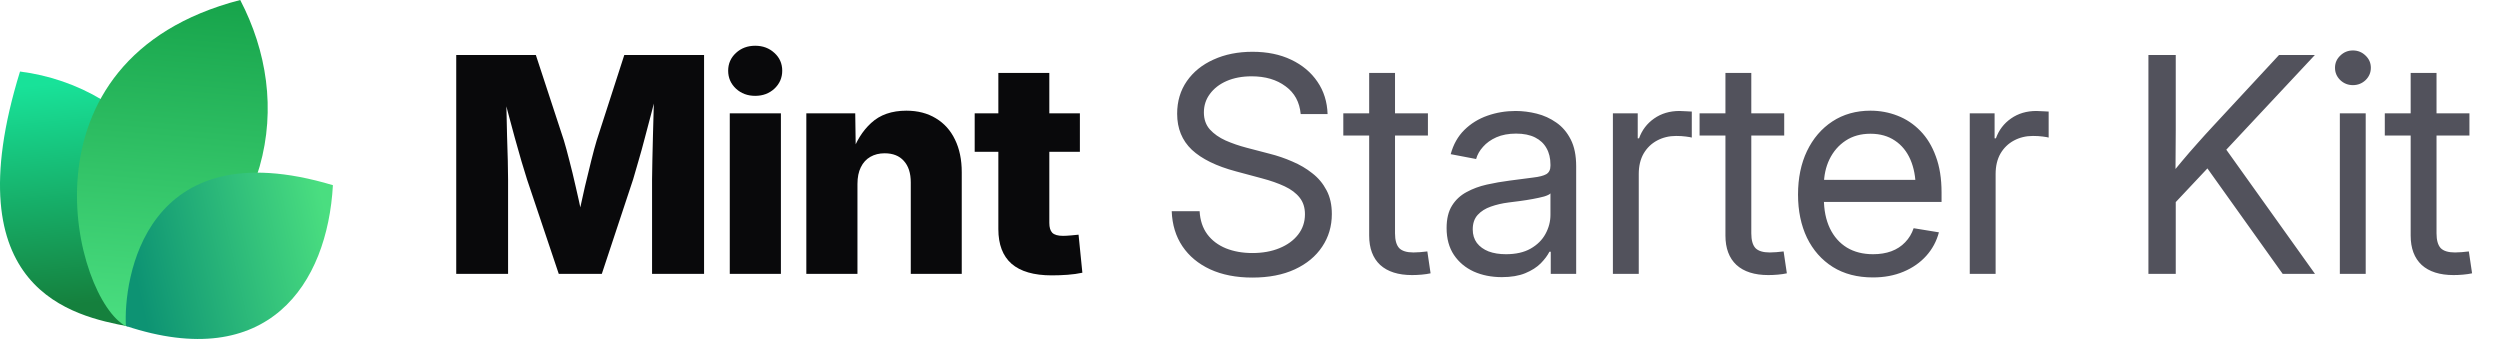
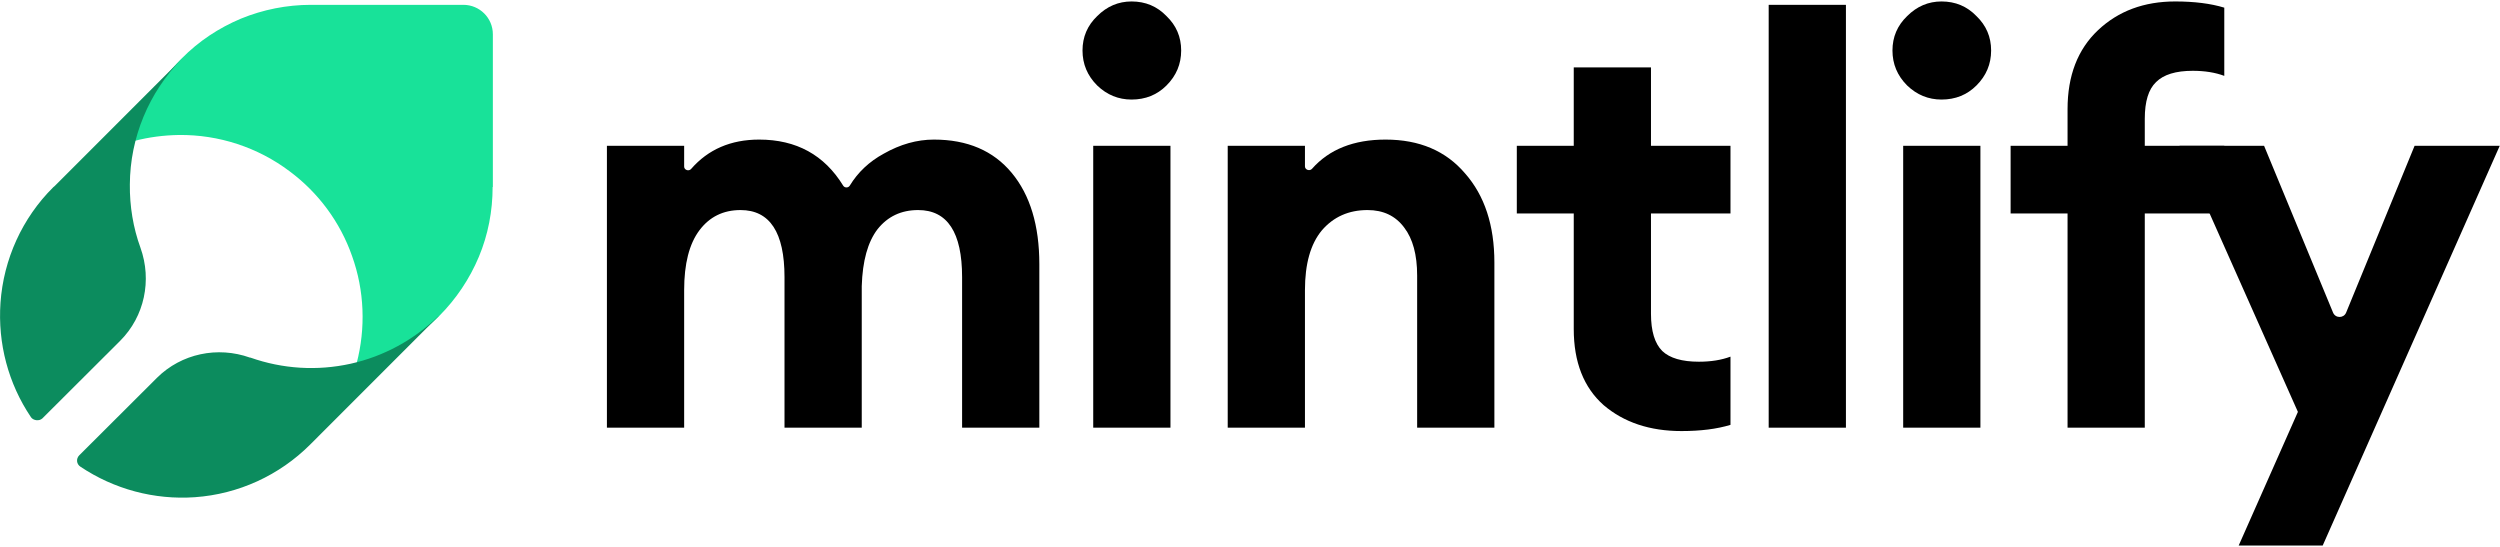
- <svg xmlns="http://www.w3.org/2000/svg" width="177" height="24" viewBox="0 0 177 24" fill="none">
-   <path d="M9.061 23.108C5.268 22.377 -3.391 20.627 1.417 5.064C9.634 6.099 16.973 14.064 9.061 23.108Z" fill="url(#paint0_linear_17557_2020)" />
-   <path d="M8.919 23.094C5.276 21.222 0.784 4.209 17.007 0C20.757 7.193 19.621 16.545 8.919 23.094Z" fill="url(#paint1_linear_17557_2020)" />
-   <path d="M8.914 23.079C8.735 19.882 10.159 9.085 23.57 13.111C23.181 20.123 18.984 26.418 8.914 23.079Z" fill="url(#paint2_linear_17557_2020)" />
-   <path d="M32.301 19.392V3.894H37.938L39.925 9.948C40.036 10.315 40.164 10.787 40.31 11.362C40.462 11.938 40.611 12.552 40.757 13.204C40.91 13.855 41.048 14.483 41.173 15.086C41.305 15.682 41.412 16.192 41.495 16.615H40.695C40.771 16.192 40.871 15.682 40.996 15.086C41.128 14.49 41.267 13.866 41.412 13.214C41.565 12.562 41.714 11.948 41.86 11.373C42.005 10.79 42.133 10.315 42.244 9.948L44.2 3.894H49.848V19.392H46.166V12.704C46.166 12.357 46.173 11.917 46.187 11.383C46.2 10.849 46.214 10.27 46.228 9.646C46.249 9.022 46.266 8.391 46.28 7.753C46.301 7.115 46.311 6.519 46.311 5.964H46.623C46.485 6.561 46.332 7.181 46.166 7.826C45.999 8.471 45.833 9.102 45.666 9.719C45.507 10.336 45.351 10.901 45.198 11.414C45.053 11.928 44.928 12.357 44.824 12.704L42.608 19.392H39.561L37.314 12.704C37.203 12.357 37.072 11.928 36.919 11.414C36.773 10.901 36.614 10.34 36.441 9.729C36.274 9.112 36.104 8.481 35.931 7.836C35.764 7.192 35.608 6.567 35.463 5.964H35.827C35.834 6.512 35.844 7.105 35.858 7.743C35.872 8.374 35.886 9.005 35.9 9.636C35.92 10.26 35.938 10.839 35.952 11.373C35.965 11.907 35.972 12.351 35.972 12.704V19.392H32.301ZM51.668 19.392V8.024H55.288V19.392H51.668ZM53.468 6.786C52.927 6.786 52.473 6.616 52.105 6.276C51.738 5.93 51.554 5.507 51.554 5.007C51.554 4.508 51.738 4.088 52.105 3.749C52.473 3.409 52.927 3.239 53.468 3.239C54.009 3.239 54.463 3.409 54.83 3.749C55.198 4.082 55.382 4.501 55.382 5.007C55.382 5.507 55.198 5.93 54.83 6.276C54.463 6.616 54.009 6.786 53.468 6.786ZM60.708 13.027V19.392H57.088V8.024H60.551L60.593 10.967H60.281C60.593 10.024 61.061 9.268 61.685 8.7C62.309 8.124 63.138 7.836 64.171 7.836C64.975 7.836 65.672 8.017 66.262 8.377C66.851 8.731 67.302 9.234 67.614 9.885C67.933 10.537 68.092 11.307 68.092 12.194V19.392H64.483V12.912C64.483 12.26 64.32 11.754 63.994 11.394C63.675 11.033 63.221 10.853 62.632 10.853C62.25 10.853 61.914 10.936 61.623 11.102C61.332 11.269 61.106 11.515 60.947 11.841C60.787 12.16 60.708 12.555 60.708 13.027ZM76.456 8.024V10.749H69.008V8.024H76.456ZM70.683 5.163H74.292V15.783C74.292 16.102 74.361 16.334 74.5 16.48C74.646 16.625 74.899 16.698 75.259 16.698C75.405 16.698 75.596 16.688 75.831 16.667C76.074 16.646 76.251 16.629 76.362 16.615L76.632 19.309C76.313 19.378 75.963 19.427 75.582 19.455C75.207 19.482 74.836 19.496 74.469 19.496C73.2 19.496 72.25 19.222 71.619 18.674C70.995 18.127 70.683 17.308 70.683 16.22V5.163Z" fill="#09090B" />
-   <path d="M88.667 19.652C87.523 19.652 86.528 19.458 85.682 19.07C84.843 18.681 84.188 18.137 83.716 17.437C83.245 16.736 82.992 15.908 82.957 14.951H84.933C84.968 15.596 85.148 16.14 85.474 16.584C85.8 17.021 86.24 17.354 86.795 17.582C87.35 17.804 87.974 17.915 88.667 17.915C89.388 17.915 90.026 17.801 90.581 17.572C91.143 17.343 91.583 17.024 91.902 16.615C92.228 16.199 92.391 15.717 92.391 15.169C92.391 14.698 92.266 14.306 92.017 13.994C91.767 13.675 91.413 13.408 90.956 13.193C90.498 12.978 89.954 12.787 89.323 12.621L87.502 12.132C86.123 11.765 85.082 11.255 84.382 10.603C83.689 9.944 83.342 9.095 83.342 8.055C83.342 7.174 83.571 6.404 84.028 5.746C84.486 5.087 85.117 4.577 85.921 4.217C86.726 3.849 87.645 3.666 88.678 3.666C89.718 3.666 90.63 3.853 91.413 4.227C92.204 4.602 92.824 5.122 93.275 5.787C93.726 6.446 93.965 7.209 93.993 8.076H92.089C92.013 7.23 91.656 6.574 91.018 6.11C90.387 5.638 89.586 5.403 88.615 5.403C87.95 5.403 87.36 5.513 86.847 5.735C86.341 5.957 85.946 6.262 85.661 6.651C85.377 7.032 85.235 7.469 85.235 7.961C85.235 8.447 85.377 8.849 85.661 9.168C85.946 9.48 86.317 9.74 86.774 9.948C87.232 10.149 87.724 10.319 88.251 10.457L89.884 10.884C90.439 11.023 90.977 11.206 91.496 11.435C92.023 11.657 92.495 11.934 92.911 12.267C93.334 12.593 93.67 12.995 93.92 13.474C94.17 13.945 94.294 14.504 94.294 15.149C94.294 16.015 94.066 16.788 93.608 17.468C93.157 18.148 92.512 18.681 91.673 19.07C90.834 19.458 89.832 19.652 88.667 19.652ZM101.097 8.024V9.594H95.106V8.024H101.097ZM96.937 5.163H98.767V16.521C98.767 17 98.865 17.347 99.059 17.562C99.26 17.77 99.6 17.874 100.078 17.874C100.21 17.874 100.366 17.867 100.546 17.853C100.733 17.832 100.903 17.815 101.056 17.801L101.285 19.351C101.097 19.392 100.886 19.423 100.65 19.444C100.414 19.465 100.189 19.475 99.974 19.475C98.996 19.475 98.244 19.236 97.717 18.758C97.197 18.272 96.937 17.579 96.937 16.677V5.163ZM106.33 19.621C105.595 19.621 104.932 19.489 104.343 19.226C103.754 18.955 103.285 18.564 102.939 18.05C102.592 17.53 102.419 16.896 102.419 16.147C102.419 15.495 102.547 14.965 102.804 14.556C103.06 14.146 103.403 13.828 103.833 13.599C104.263 13.363 104.742 13.186 105.269 13.068C105.796 12.95 106.333 12.857 106.881 12.787C107.574 12.69 108.132 12.617 108.555 12.569C108.978 12.52 109.287 12.441 109.481 12.33C109.675 12.212 109.772 12.014 109.772 11.737V11.654C109.772 11.203 109.679 10.815 109.492 10.489C109.311 10.163 109.041 9.91 108.68 9.729C108.32 9.549 107.872 9.459 107.338 9.459C106.805 9.459 106.34 9.546 105.945 9.719C105.556 9.892 105.241 10.118 104.998 10.395C104.755 10.665 104.593 10.953 104.509 11.258L102.71 10.915C102.897 10.222 103.22 9.65 103.677 9.199C104.135 8.748 104.679 8.412 105.31 8.19C105.941 7.968 106.607 7.857 107.307 7.857C107.8 7.857 108.295 7.92 108.795 8.044C109.301 8.169 109.765 8.381 110.188 8.679C110.611 8.97 110.951 9.369 111.208 9.875C111.464 10.374 111.593 11.005 111.593 11.768V19.392H109.793V17.822H109.7C109.568 18.085 109.363 18.359 109.086 18.643C108.809 18.921 108.444 19.153 107.994 19.34C107.543 19.527 106.988 19.621 106.33 19.621ZM106.621 17.998C107.321 17.998 107.904 17.867 108.368 17.603C108.84 17.333 109.19 16.986 109.419 16.563C109.654 16.133 109.772 15.682 109.772 15.211V13.692C109.703 13.769 109.554 13.841 109.325 13.911C109.096 13.973 108.829 14.032 108.524 14.088C108.226 14.143 107.921 14.192 107.609 14.233C107.304 14.275 107.033 14.309 106.798 14.337C106.354 14.393 105.938 14.49 105.549 14.628C105.168 14.76 104.86 14.954 104.624 15.211C104.388 15.467 104.27 15.811 104.27 16.241C104.27 16.615 104.367 16.934 104.561 17.198C104.762 17.461 105.04 17.662 105.393 17.801C105.747 17.933 106.156 17.998 106.621 17.998ZM114.193 19.392V8.024H115.951V9.792H116.045C116.253 9.209 116.61 8.741 117.116 8.388C117.622 8.034 118.219 7.857 118.905 7.857C119.058 7.857 119.217 7.864 119.384 7.878C119.55 7.885 119.682 7.892 119.779 7.899V9.74C119.716 9.719 119.578 9.695 119.363 9.667C119.155 9.639 118.922 9.625 118.666 9.625C118.174 9.625 117.726 9.733 117.324 9.948C116.922 10.163 116.603 10.471 116.367 10.874C116.138 11.276 116.024 11.758 116.024 12.319V19.392H114.193ZM126.322 8.024V9.594H120.33V8.024H126.322ZM122.161 5.163H123.992V16.521C123.992 17 124.089 17.347 124.283 17.562C124.484 17.77 124.824 17.874 125.302 17.874C125.434 17.874 125.59 17.867 125.77 17.853C125.958 17.832 126.127 17.815 126.28 17.801L126.509 19.351C126.322 19.392 126.11 19.423 125.874 19.444C125.639 19.465 125.413 19.475 125.198 19.475C124.221 19.475 123.468 19.236 122.941 18.758C122.421 18.272 122.161 17.579 122.161 16.677V5.163ZM132.604 19.642C131.502 19.642 130.555 19.396 129.765 18.903C128.974 18.404 128.364 17.714 127.934 16.834C127.511 15.946 127.3 14.927 127.3 13.775C127.3 12.611 127.511 11.584 127.934 10.697C128.364 9.802 128.964 9.102 129.734 8.596C130.51 8.089 131.408 7.836 132.428 7.836C133.1 7.836 133.738 7.954 134.341 8.19C134.952 8.426 135.489 8.783 135.954 9.261C136.425 9.74 136.793 10.343 137.056 11.071C137.327 11.792 137.462 12.645 137.462 13.63V14.296H128.433V12.735H136.463L135.631 13.297C135.631 12.541 135.506 11.876 135.257 11.3C135.007 10.725 134.643 10.277 134.165 9.958C133.686 9.632 133.107 9.469 132.428 9.469C131.748 9.469 131.162 9.632 130.67 9.958C130.177 10.284 129.796 10.725 129.526 11.279C129.262 11.827 129.13 12.441 129.13 13.12V14.046C129.13 14.864 129.273 15.572 129.557 16.168C129.841 16.757 130.243 17.211 130.763 17.53C131.283 17.842 131.901 17.998 132.615 17.998C133.093 17.998 133.523 17.929 133.905 17.79C134.293 17.645 134.619 17.433 134.882 17.156C135.153 16.879 135.354 16.546 135.486 16.157L137.275 16.449C137.108 17.08 136.81 17.634 136.38 18.113C135.95 18.591 135.413 18.966 134.768 19.236C134.123 19.507 133.402 19.642 132.604 19.642ZM139.459 19.392V8.024H141.217V9.792H141.311C141.519 9.209 141.876 8.741 142.382 8.388C142.888 8.034 143.485 7.857 144.171 7.857C144.324 7.857 144.483 7.864 144.649 7.878C144.816 7.885 144.948 7.892 145.045 7.899V9.74C144.982 9.719 144.844 9.695 144.629 9.667C144.421 9.639 144.188 9.625 143.932 9.625C143.439 9.625 142.992 9.733 142.59 9.948C142.188 10.163 141.869 10.471 141.633 10.874C141.404 11.276 141.29 11.758 141.29 12.319V19.392H139.459ZM153.429 14.961V12.715C153.783 12.257 154.136 11.82 154.49 11.404C154.844 10.981 155.204 10.565 155.572 10.156C155.939 9.74 156.314 9.327 156.695 8.918L161.355 3.894H163.893L157.277 10.967H157.184L153.429 14.961ZM152.108 19.392V3.894H154.043V9.241L154.022 12.559L154.043 13.505V19.392H152.108ZM161.615 19.392L155.967 11.477L157.173 9.969L163.903 19.392H161.615ZM165.661 19.392V8.024H167.492V19.392H165.661ZM166.587 6.027C166.24 6.027 165.942 5.909 165.692 5.673C165.443 5.43 165.318 5.139 165.318 4.799C165.318 4.459 165.443 4.172 165.692 3.936C165.942 3.693 166.24 3.572 166.587 3.572C166.934 3.572 167.232 3.693 167.482 3.936C167.731 4.172 167.856 4.459 167.856 4.799C167.856 5.139 167.731 5.43 167.482 5.673C167.232 5.909 166.934 6.027 166.587 6.027ZM174.836 8.024V9.594H168.844V8.024H174.836ZM170.675 5.163H172.506V16.521C172.506 17 172.603 17.347 172.797 17.562C172.998 17.77 173.338 17.874 173.816 17.874C173.948 17.874 174.104 17.867 174.284 17.853C174.472 17.832 174.641 17.815 174.794 17.801L175.023 19.351C174.836 19.392 174.624 19.423 174.388 19.444C174.153 19.465 173.927 19.475 173.712 19.475C172.735 19.475 171.982 19.236 171.455 18.758C170.935 18.272 170.675 17.579 170.675 16.677V5.163Z" fill="#52525C" />
-   <defs>
-     <linearGradient id="paint0_linear_17557_2020" x1="3.776" y1="5.916" x2="5.232" y2="21.559" gradientUnits="userSpaceOnUse">
-       <stop stop-color="#18E299" />
-       <stop offset="1" stop-color="#15803D" />
-     </linearGradient>
-     <linearGradient id="paint1_linear_17557_2020" x1="12.171" y1="-0.718" x2="10.19" y2="22.983" gradientUnits="userSpaceOnUse">
-       <stop stop-color="#16A34A" />
-       <stop offset="1" stop-color="#4ADE80" />
-     </linearGradient>
-     <linearGradient id="paint2_linear_17557_2020" x1="23.133" y1="15.353" x2="9.338" y2="18.52" gradientUnits="userSpaceOnUse">
-       <stop stop-color="#4ADE80" />
-       <stop offset="1" stop-color="#0D9373" />
-     </linearGradient>
-   </defs>
+ <svg xmlns="http://www.w3.org/2000/svg" width="1682" height="368" viewBox="0 0 1682 368" fill="none">
+   <path d="M1562.72 367.019H1506.2L1546.03 277.121L1466.37 98.086H1523.27L1569.68 210.318C1571.31 214.241 1576.87 214.234 1578.48 210.306L1624.54 98.086H1681.82L1562.72 367.019Z" fill="black" />
+   <path d="M1391.05 287.742V143.603H1352.74V98.085H1391.05V73.43C1391.05 50.924 1397.87 33.223 1411.53 20.326C1425.19 7.429 1442.51 0.981 1463.5 0.981C1476.39 0.981 1487.39 2.372 1496.5 5.154V51.05C1490.43 48.775 1483.35 47.637 1475.25 47.637C1463.88 47.637 1455.66 50.165 1450.6 55.223C1445.54 60.028 1443.01 68.246 1443.01 79.878V98.085H1496.5V143.603H1443.01V287.742H1391.05Z" fill="black" />
+   <path d="M1306.25 66.981C1297.4 66.981 1289.69 63.821 1283.11 57.499C1276.54 50.924 1273.25 43.085 1273.25 33.981C1273.25 24.878 1276.54 17.165 1283.11 10.843C1289.69 4.268 1297.4 0.981 1306.25 0.981C1315.61 0.981 1323.44 4.268 1329.77 10.843C1336.34 17.165 1339.63 24.878 1339.63 33.981C1339.63 43.085 1336.34 50.924 1329.77 57.499C1323.44 63.821 1315.61 66.981 1306.25 66.981ZM1280.46 287.742V98.085H1332.42V287.742H1280.46Z" fill="black" />
+   <path d="M1189.97 287.742V3.257H1241.94V287.742H1189.97Z" fill="black" />
+   <path d="M1131.27 290.018C1110.03 290.018 1092.58 284.202 1078.92 272.569C1065.52 260.684 1058.82 243.615 1058.82 221.362V143.603H1020.51V98.085H1058.82V45.361H1110.78V98.085H1164.27V143.603H1110.78V211.121C1110.78 222.753 1113.31 231.098 1118.37 236.155C1123.43 240.96 1131.65 243.362 1143.03 243.362C1151.12 243.362 1158.2 242.224 1164.27 239.949V285.845C1155.16 288.627 1144.16 290.018 1131.27 290.018Z" fill="black" />
+   <path d="M826.007 287.742V98.085H877.973V111.948C877.973 114.292 881.163 115.329 882.715 113.572C894.3 100.466 910.8 93.913 932.214 93.913C954.973 93.913 972.801 101.499 985.698 116.672C998.847 131.591 1005.42 151.568 1005.42 176.603V287.742H953.456V185.327C953.456 171.419 950.548 160.672 944.732 153.086C938.916 145.247 930.697 141.327 920.076 141.327C907.433 141.327 897.191 145.879 889.352 154.982C881.766 164.086 877.973 177.488 877.973 195.189V287.742H826.007Z" fill="black" />
+   <path d="M761.314 66.981C752.463 66.981 744.75 63.821 738.176 57.499C731.601 50.924 728.313 43.085 728.313 33.981C728.313 24.878 731.601 17.165 738.176 10.843C744.75 4.268 752.463 0.981 761.314 0.981C770.67 0.981 778.509 4.268 784.831 10.843C791.406 17.165 794.693 24.878 794.693 33.981C794.693 43.085 791.406 50.924 784.831 57.499C778.509 63.821 770.67 66.981 761.314 66.981ZM735.52 287.742V98.085H787.486V287.742H735.52Z" fill="black" />
+   <path d="M647.3 287.742V186.465C647.3 156.373 637.438 141.327 617.714 141.327C606.334 141.327 597.231 145.626 590.403 154.224C583.828 162.821 580.288 175.592 579.782 192.534V287.742H527.817V186.465C527.817 156.373 517.954 141.327 498.23 141.327C486.598 141.327 477.368 145.879 470.54 154.982C463.713 164.086 460.299 177.488 460.299 195.189V287.742H408.333V98.085H460.299V112.084C460.299 114.416 463.434 115.443 464.966 113.685C476.447 100.504 491.707 93.913 510.748 93.913C535.769 93.913 554.616 104.243 567.286 124.904C568.286 126.534 570.745 126.508 571.739 124.875C577.217 115.872 584.829 108.712 594.576 103.396C605.702 97.074 616.955 93.913 628.335 93.913C650.84 93.913 668.289 101.373 680.68 116.292C693.071 131.212 699.266 151.695 699.266 177.741V287.742H647.3Z" fill="black" />
+   <path d="M331.596 125.814V23.071C331.596 12.046 322.652 3.257 311.791 3.257H209.096C192.965 3.257 176.994 6.453 162.141 12.525C147.287 18.756 133.712 27.705 122.372 39.209L121.574 40.008C106.561 55.188 95.86 74.043 90.43 94.815C100.172 92.258 110.234 90.98 120.296 90.82C147.127 90.501 173.48 99.129 194.882 115.268C214.207 129.649 228.9 149.462 236.886 172.312C245.191 195.481 246.149 220.727 239.921 244.535C260.524 239.103 279.53 228.397 294.703 213.377L295.501 212.578C306.841 201.233 315.944 187.651 322.173 172.791C328.402 157.931 331.437 141.952 331.437 125.814H331.596Z" fill="#18E299" />
+   <path d="M87.364 124.079C87.523 92.561 100.093 62.315 122.209 39.711L36.766 125.193C36.448 125.512 36.13 125.671 35.812 125.989C14.968 146.683 2.398 174.381 0.33 203.671C-1.579 231.051 5.58 258.112 20.855 280.717C22.312 282.873 26.265 283.582 28.493 281.513L80.841 229.3C97.229 212.904 102.321 188.549 94.524 166.74C89.592 153.21 87.205 138.724 87.364 124.079Z" fill="#0C8C5E" />
+   <path d="M295.003 212.586C278.615 228.664 258.089 239.807 235.813 244.742C213.379 249.676 190.149 248.244 168.51 240.603C168.51 240.603 168.35 240.603 168.191 240.603C146.393 232.803 122.049 237.897 105.661 254.134L53.312 306.346C51.085 308.575 51.403 312.236 54.108 313.987C76.702 329.11 103.751 336.432 131.118 334.522C160.395 332.452 187.921 319.877 208.764 299.024L209.56 298.228L295.003 212.746V212.586Z" fill="#0C8C5E" />
</svg>
